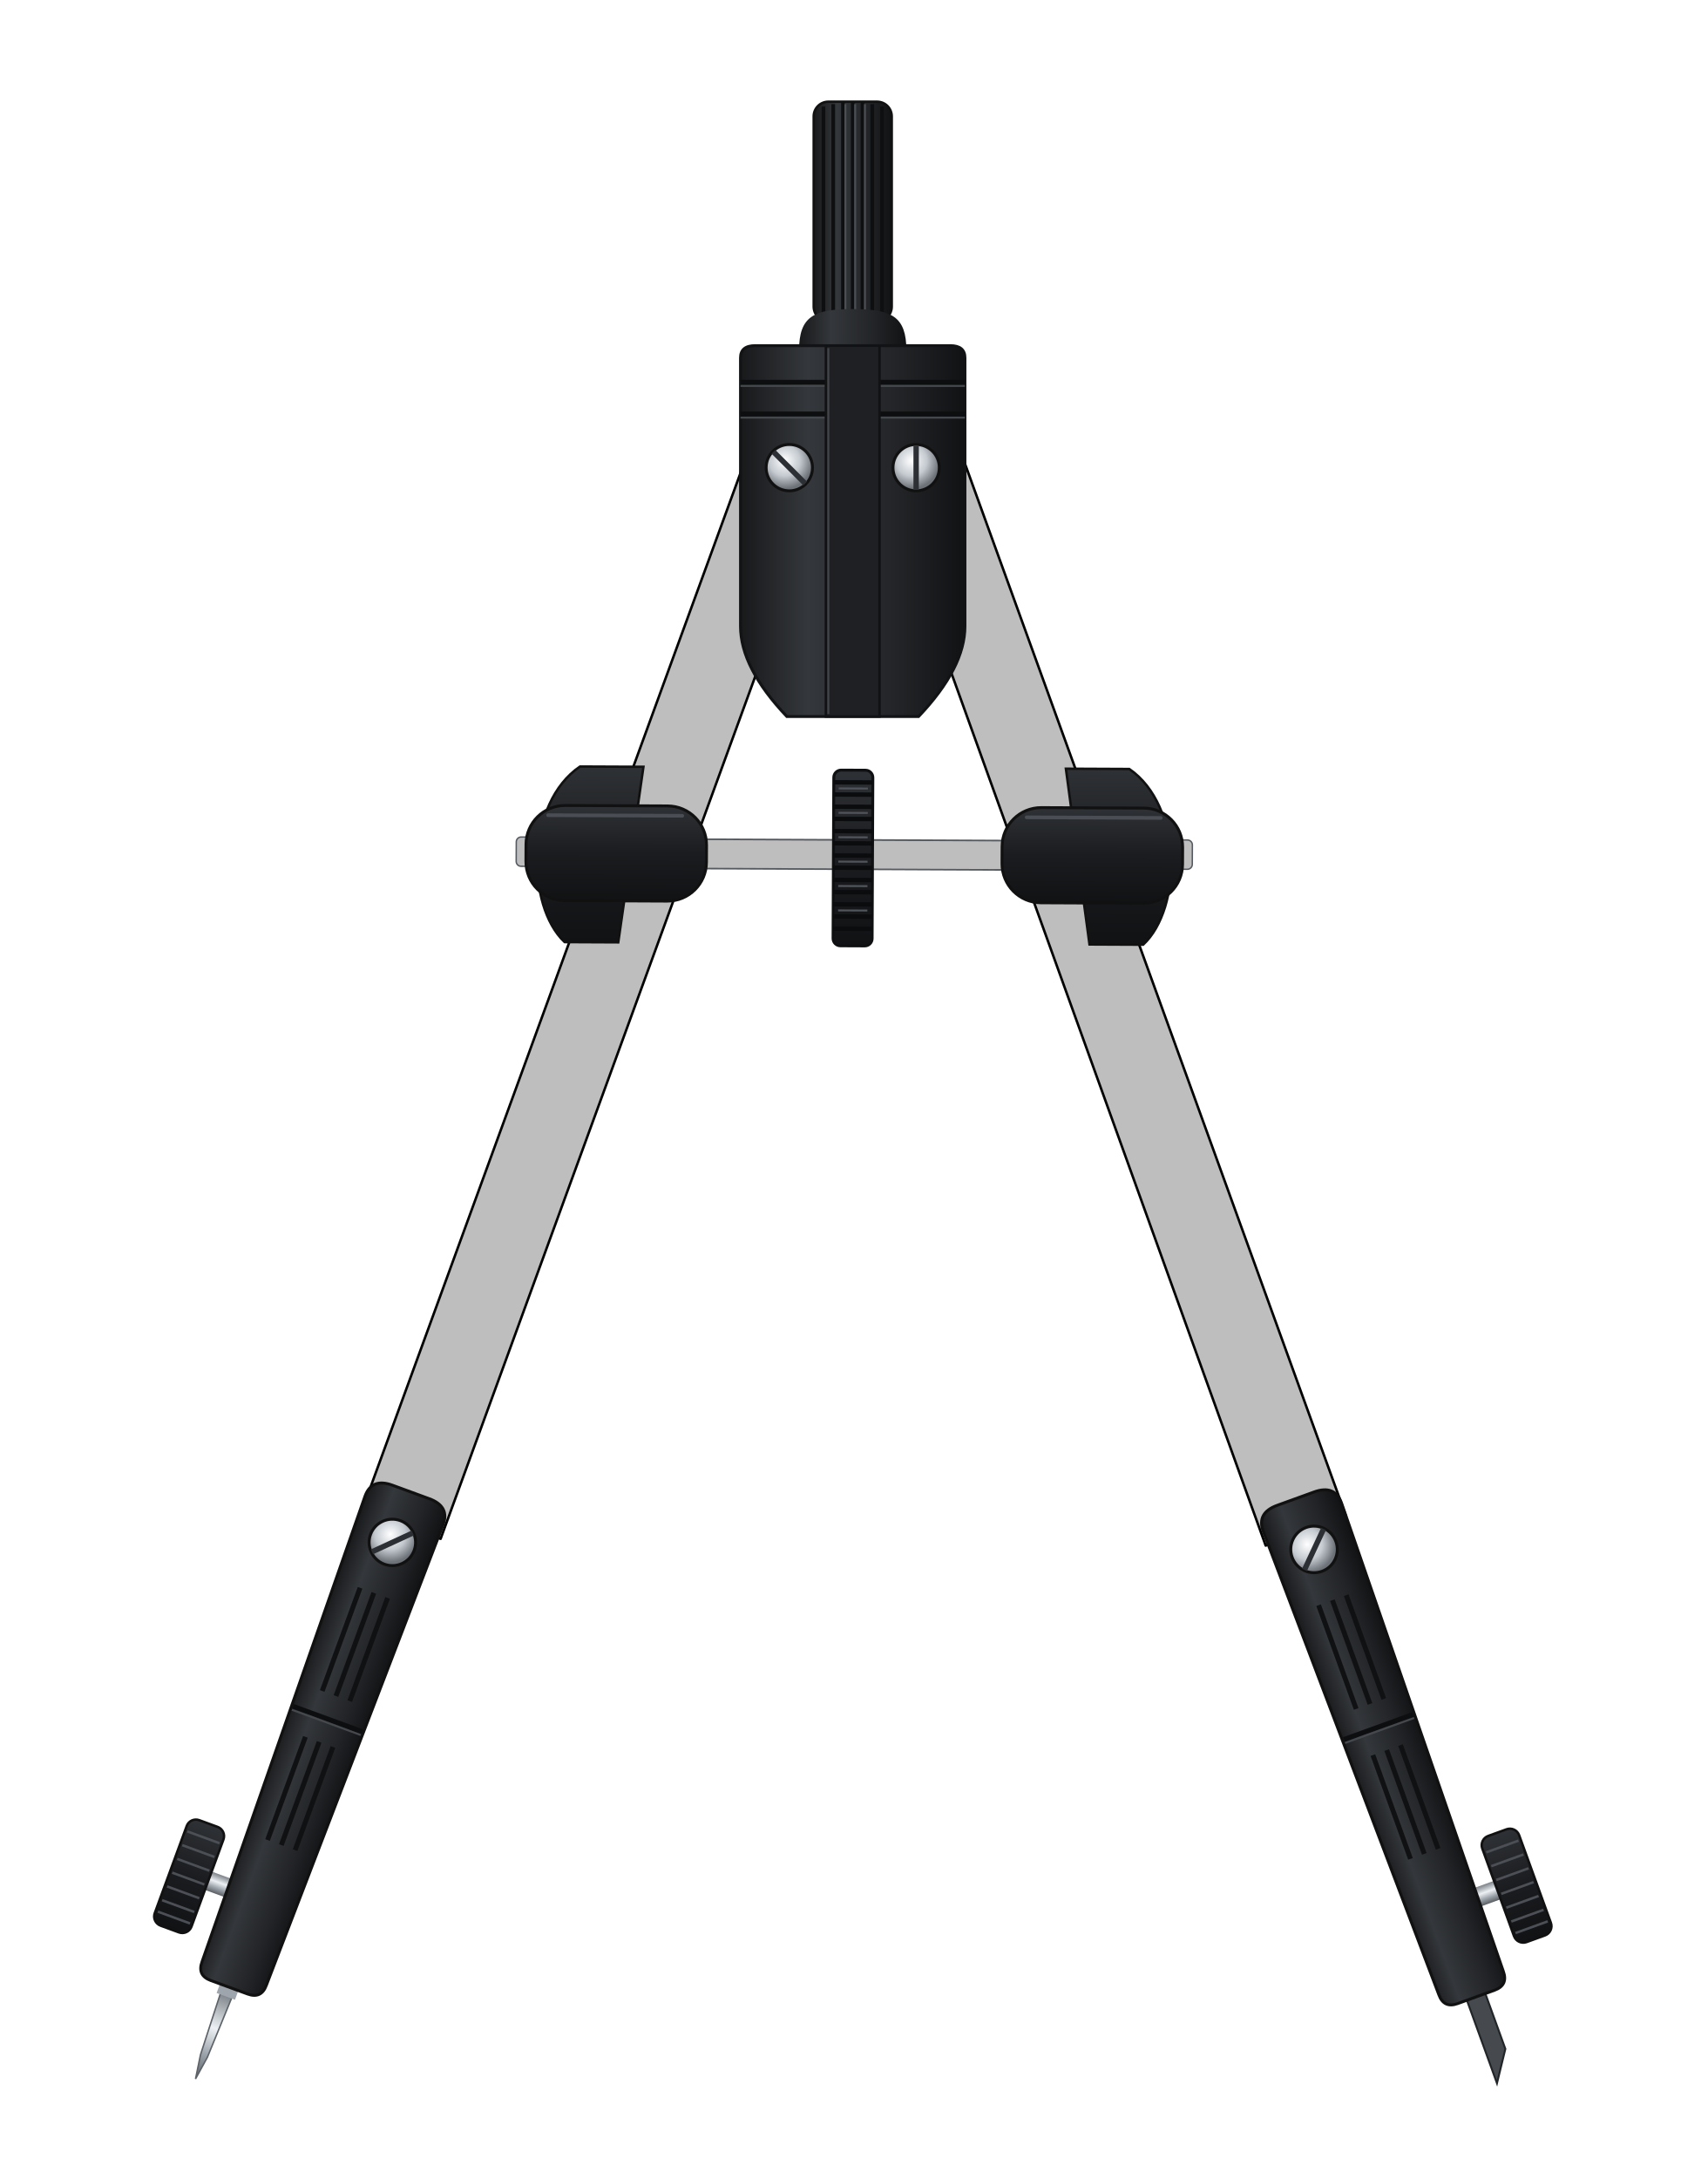
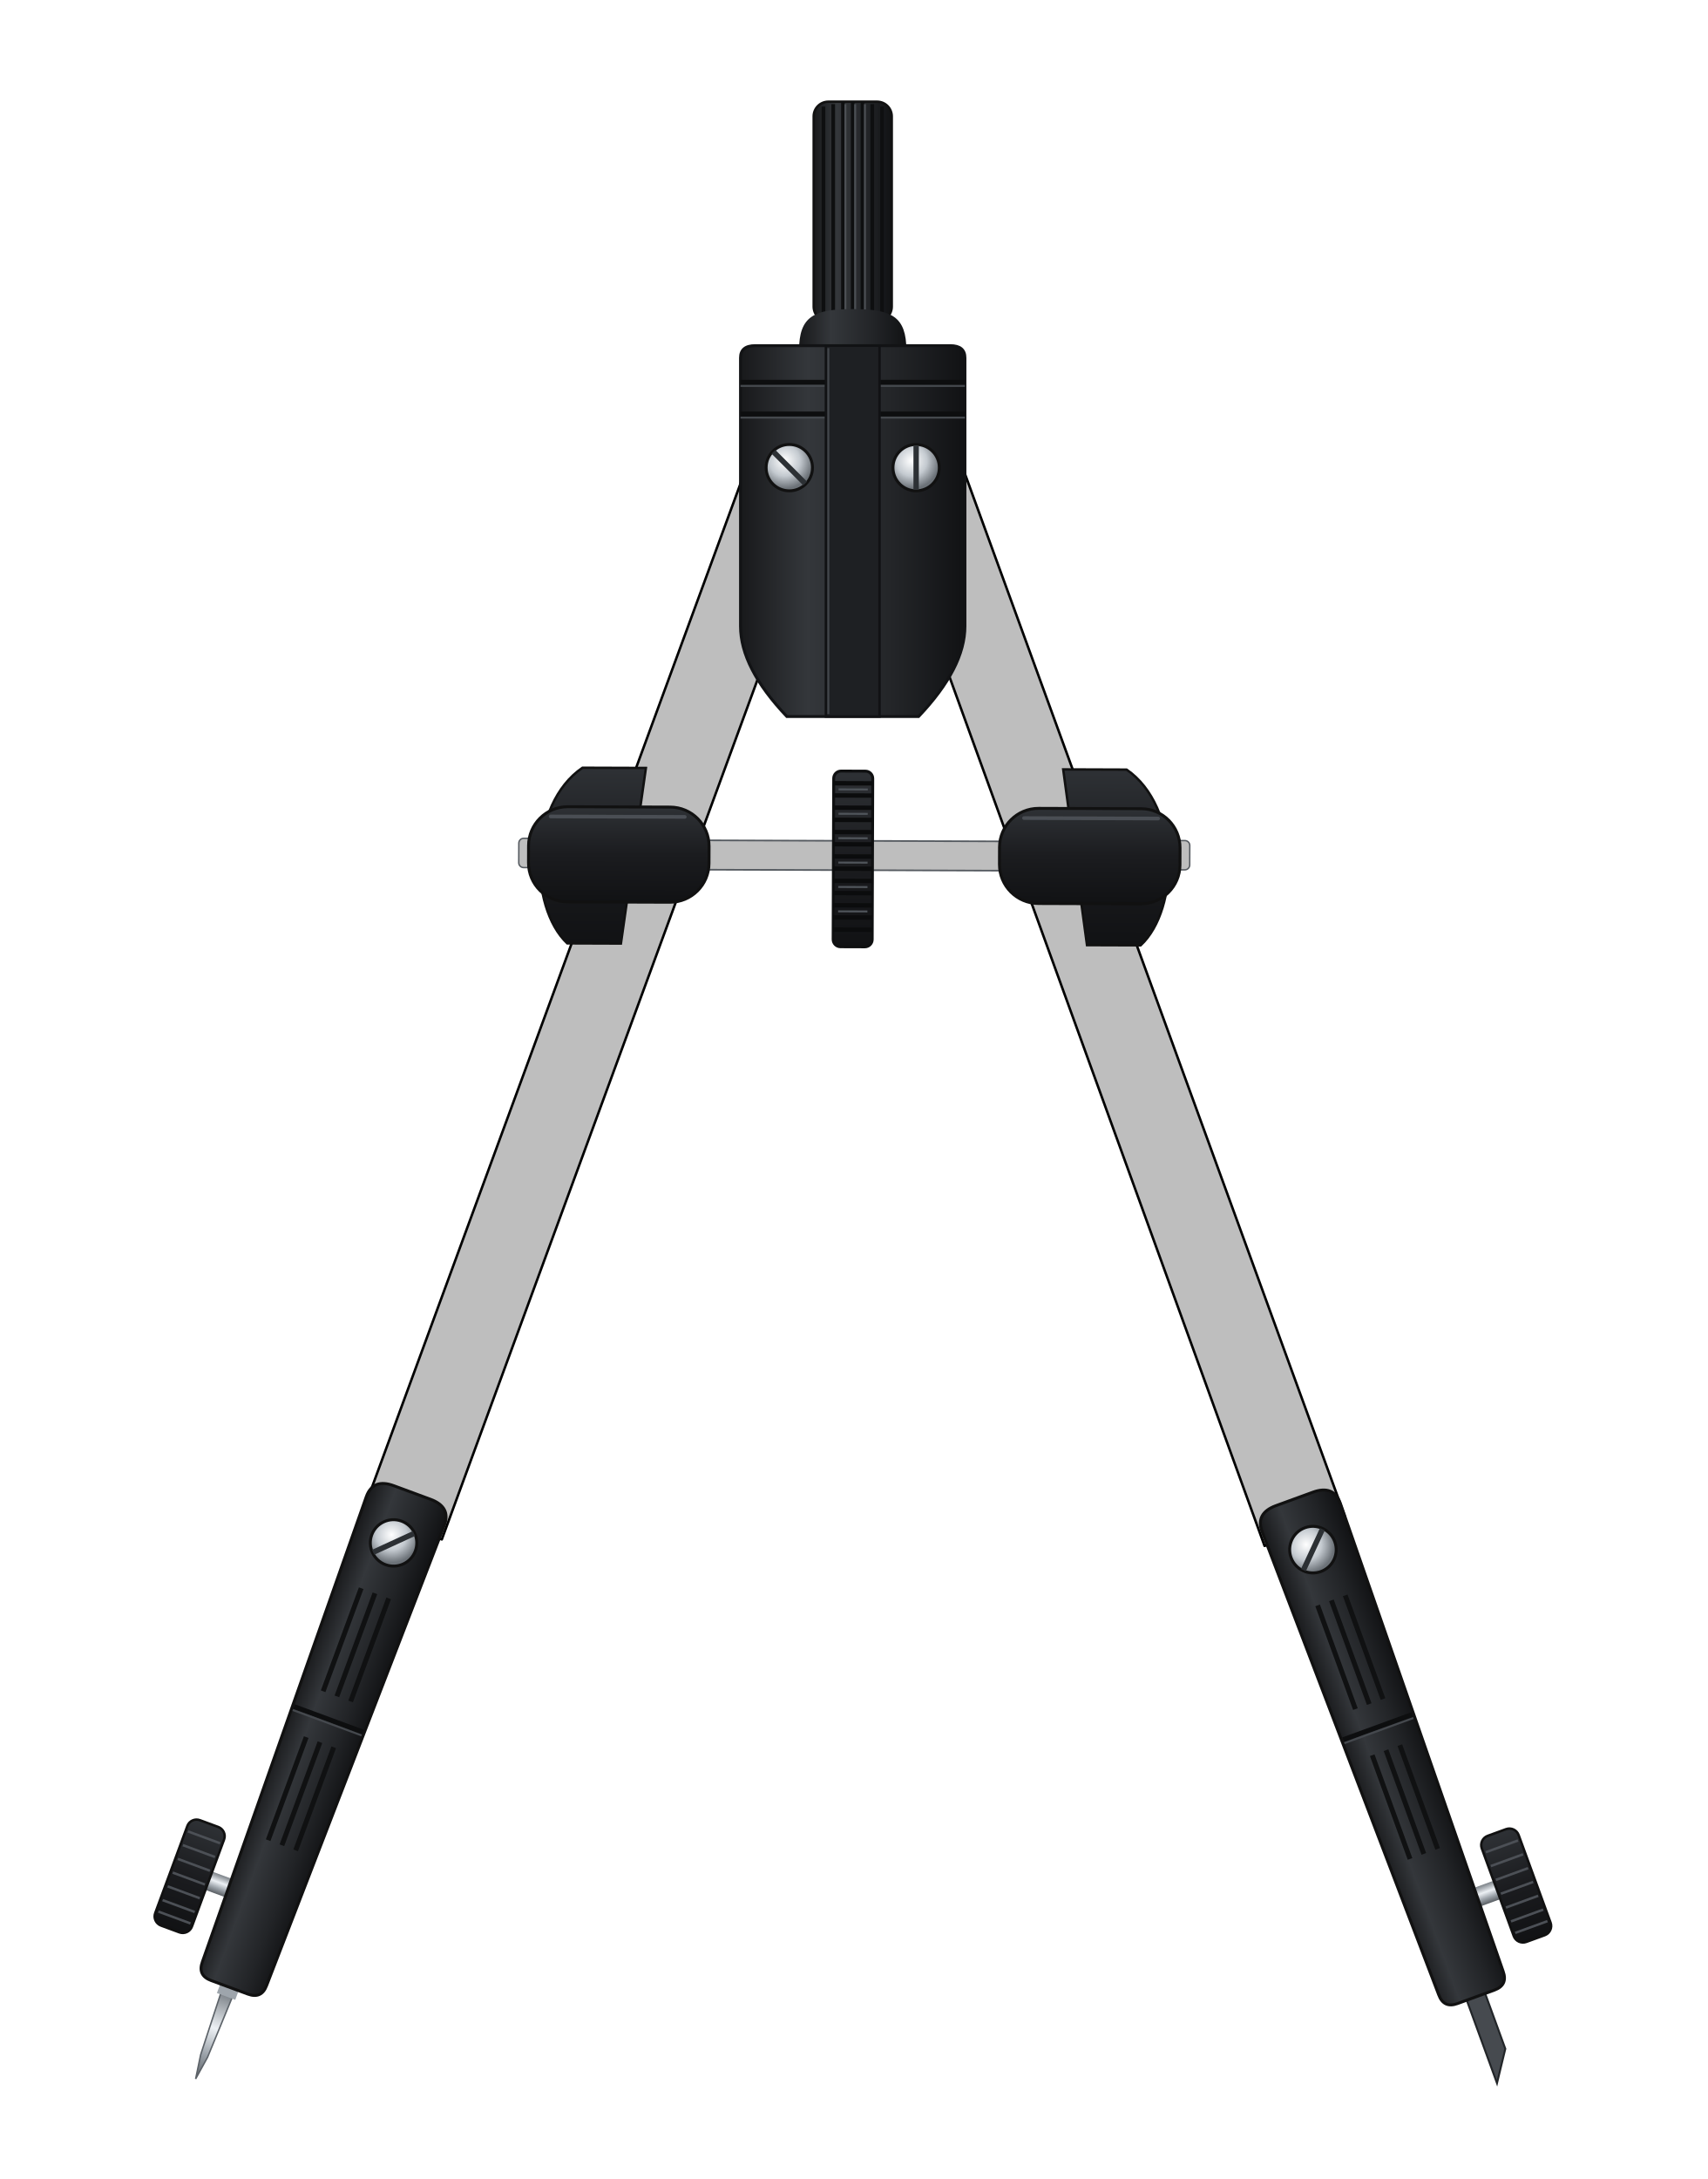
<svg xmlns="http://www.w3.org/2000/svg" width="67.1mm" height="85.593mm" viewBox="-8 -81.593 67.1 85.593">
-   <g id="pata-aguja" transform="matrix(-0.9402 -0.3407 -0.3402 0.9388 25.55 -70.5138)">
+   <g id="pata-aguja" transform="matrix(-0.9394 -0.3427 -0.3421 0.9379 25.6975 -70.4468)">
    <defs>
      <linearGradient id="pata-aguja-_Linear11" x1="0" y1="0" x2="1" y2="0" gradientUnits="userSpaceOnUse" gradientTransform="matrix(-52.7281,144.8693,-144.8693,-52.7281,177.236,3340.861)">
        <stop offset="0" style="stop-color:#7c8288;stop-opacity:1" />
        <stop offset="0.4" style="stop-color:#edf1f5;stop-opacity:1" />
        <stop offset="0.7" style="stop-color:#9ea5ac;stop-opacity:1" />
        <stop offset="1" style="stop-color:#5a5f64;stop-opacity:1" />
      </linearGradient>
      <linearGradient id="pata-aguja-_Linear12" x1="0" y1="0" x2="1" y2="0" gradientUnits="userSpaceOnUse" gradientTransform="matrix(-11.40067,31.32309,-31.32309,-11.40067,153.2686,3132.604)">
        <stop offset="0" style="stop-color:#7c8288;stop-opacity:1" />
        <stop offset="0.4" style="stop-color:#edf1f5;stop-opacity:1" />
        <stop offset="0.7" style="stop-color:#9ea5ac;stop-opacity:1" />
        <stop offset="1" style="stop-color:#5a5f64;stop-opacity:1" />
      </linearGradient>
      <linearGradient id="pata-aguja-_Linear13" x1="0" y1="0" x2="1" y2="0" gradientUnits="userSpaceOnUse" gradientTransform="matrix(-65.55386,180.1078,-180.1078,-65.55386,124.1047,3042.176)">
        <stop offset="0" style="stop-color:#2e3135;stop-opacity:1" />
        <stop offset="0.5" style="stop-color:#1b1c1f;stop-opacity:1" />
        <stop offset="1" style="stop-color:#111214;stop-opacity:1" />
      </linearGradient>
      <linearGradient id="pata-aguja-_Linear14" x1="0" y1="0" x2="1" y2="0" gradientUnits="userSpaceOnUse" gradientTransform="matrix(133.1231,48.45285,-48.45285,133.1231,432.5563,2462.728)">
        <stop offset="0" style="stop-color:#18191b;stop-opacity:1" />
        <stop offset="0.3" style="stop-color:#34373b;stop-opacity:1" />
        <stop offset="0.7" style="stop-color:#222427;stop-opacity:1" />
        <stop offset="1" style="stop-color:#111214;stop-opacity:1" />
      </linearGradient>
      <radialGradient id="pata-aguja-_Radial15" cx="0" cy="0" r="1" gradientUnits="userSpaceOnUse" gradientTransform="matrix(44.6354,16.24596,-16.24596,44.6354,464.3883,2559.226)">
        <stop offset="0" style="stop-color:#fff;stop-opacity:1" />
        <stop offset="0.55" style="stop-color:#c4cad0;stop-opacity:1" />
        <stop offset="1" style="stop-color:#6c7278;stop-opacity:1" />
      </radialGradient>
    </defs>
    <circle id="pata-aguja-punta" cx="0" cy="75.111" r="0.2" fill="none" />
    <circle id="pata-aguja-ajuste" cx="0" cy="23.918" r="0.2" fill="none" />
+     <circle id="pata-aguja-eje" cx="0" cy="7.728" r="0.2" fill="none" />
    <g id="pata-aguja-dibujo" transform="matrix(-0.0217 -0.0078 -0.0078 0.0217 30.4037 0.6143)" style="fill-rule:evenodd;clip-rule:evenodd;stroke-linecap:round;stroke-linejoin:round;stroke-miterlimit:1.5;">
      <g id="pata-aguja-left-arm">
        <path d="M1200,770.936l-133.333,-50l-650,1795.833l133.333,50l650,-1795.833Z" style="fill:#bebebe;stroke:#000;stroke-width:4.17px;" />
      </g>
      <g id="pata-aguja-left-leg-bottom">
        <path d="M177.236,3340.861l19.577,7.125l-42.393,104.29l-20.124,37.016l8.378,-41.291l34.562,-107.141Z" style="fill:url(#pata-aguja-_Linear11);fill-rule:nonzero;stroke:#5c6268;stroke-width:2.5px;stroke-linecap:butt;stroke-linejoin:miter;stroke-miterlimit:4;" />
        <path d="M209.811,3330.547l-8.551,23.492l-31.323,-11.401l8.551,-23.492l31.323,11.401Z" style="fill:#9ea5ac;" />
        <path d="M200.253,3149.705l-11.401,31.323l-46.985,-17.101l11.401,-31.323l46.985,17.101Z" style="fill:url(#pata-aguja-_Linear12);" />
        <path d="M171.089,3059.277c8.644,3.146 13.107,12.718 9.961,21.362l-54.153,148.785c-3.146,8.644 -12.718,13.107 -21.362,9.961l-31.323,-11.401c-8.644,-3.146 -13.107,-12.718 -9.961,-21.362l54.153,-148.785c3.146,-8.644 12.718,-13.107 21.362,-9.961l31.323,11.401Z" style="fill:url(#pata-aguja-_Linear13);stroke:#111;stroke-width:4.17px;stroke-linecap:butt;stroke-linejoin:miter;stroke-miterlimit:4;" />
        <g>
          <path d="M119.47,3067.094l54.815,19.951" style="fill:none;fill-rule:nonzero;stroke:#4c5056;stroke-width:4.17px;stroke-linecap:butt;stroke-linejoin:miter;stroke-miterlimit:4;" />
          <path d="M110.919,3090.586l54.815,19.951" style="fill:none;fill-rule:nonzero;stroke:#4c5056;stroke-width:4.17px;stroke-linecap:butt;stroke-linejoin:miter;stroke-miterlimit:4;" />
          <path d="M102.369,3114.078l54.815,19.951" style="fill:none;fill-rule:nonzero;stroke:#4c5056;stroke-width:4.17px;stroke-linecap:butt;stroke-linejoin:miter;stroke-miterlimit:4;" />
          <path d="M93.818,3137.571l54.815,19.951" style="fill:none;fill-rule:nonzero;stroke:#4c5056;stroke-width:4.17px;stroke-linecap:butt;stroke-linejoin:miter;stroke-miterlimit:4;" />
          <path d="M85.268,3161.063l54.815,19.951" style="fill:none;fill-rule:nonzero;stroke:#4c5056;stroke-width:4.17px;stroke-linecap:butt;stroke-linejoin:miter;stroke-miterlimit:4;" />
          <path d="M76.717,3184.555l54.815,19.951" style="fill:none;fill-rule:nonzero;stroke:#4c5056;stroke-width:4.17px;stroke-linecap:butt;stroke-linejoin:miter;stroke-miterlimit:4;" />
          <path d="M69.592,3204.132l54.815,19.951" style="fill:none;fill-rule:nonzero;stroke:#4c5056;stroke-width:4.17px;stroke-linecap:butt;stroke-linejoin:miter;stroke-miterlimit:4;" />
        </g>
        <path d="M421.156,2494.051c7.6,-20.882 23.147,-27.048 46.639,-18.497l62.646,22.801c23.492,8.551 31.438,23.267 23.838,44.149l-299.613,786.633c-5.7,15.662 -16.381,20.642 -32.043,14.942l-62.646,-22.801c-15.662,-5.7 -20.642,-16.381 -14.942,-32.043l276.121,-795.183Z" style="fill:url(#pata-aguja-_Linear14);fill-rule:nonzero;stroke:#111;stroke-width:5px;stroke-linecap:butt;stroke-linejoin:miter;stroke-miterlimit:4;" />
        <g>
          <path d="M412.922,2650.681l-64.129,176.192" style="fill:none;fill-rule:nonzero;stroke:#101112;stroke-width:8.33px;stroke-linecap:butt;stroke-linejoin:miter;stroke-miterlimit:4;" />
          <path d="M436.414,2659.231l-64.129,176.192" style="fill:none;fill-rule:nonzero;stroke:#101112;stroke-width:8.33px;stroke-linecap:butt;stroke-linejoin:miter;stroke-miterlimit:4;" />
          <path d="M459.906,2667.782l-64.129,176.192" style="fill:none;fill-rule:nonzero;stroke:#101112;stroke-width:8.33px;stroke-linecap:butt;stroke-linejoin:miter;stroke-miterlimit:4;" />
          <path d="M320.291,2905.181l-64.129,176.192" style="fill:none;fill-rule:nonzero;stroke:#101112;stroke-width:8.33px;stroke-linecap:butt;stroke-linejoin:miter;stroke-miterlimit:4;" />
          <path d="M343.784,2913.731l-64.129,176.192" style="fill:none;fill-rule:nonzero;stroke:#101112;stroke-width:8.33px;stroke-linecap:butt;stroke-linejoin:miter;stroke-miterlimit:4;" />
          <path d="M367.276,2922.282l-64.129,176.192" style="fill:none;fill-rule:nonzero;stroke:#101112;stroke-width:8.33px;stroke-linecap:butt;stroke-linejoin:miter;stroke-miterlimit:4;" />
        </g>
        <path d="M299.304,2853.201l117.462,42.753" style="fill:none;fill-rule:nonzero;stroke:#0d0e0f;stroke-width:8.33px;stroke-linecap:butt;stroke-linejoin:miter;stroke-miterlimit:4;" />
        <path d="M297.166,2859.074l117.462,42.753" style="fill:none;fill-rule:nonzero;stroke:#45494e;stroke-width:3.33px;stroke-linecap:butt;stroke-linejoin:miter;stroke-miterlimit:4;" />
        <g>
          <path d="M481.304,2535.897c20.529,7.472 31.13,30.205 23.658,50.734c-7.472,20.529 -30.205,31.13 -50.734,23.658c-20.529,-7.472 -31.13,-30.205 -23.658,-50.734c7.472,-20.529 30.205,-31.13 50.734,-23.658Z" style="fill:url(#pata-aguja-_Radial15);stroke:#111;stroke-width:5px;stroke-linecap:butt;stroke-linejoin:miter;stroke-miterlimit:4;" />
          <path d="M433.053,2589.28l69.426,-32.374" style="fill:none;fill-rule:nonzero;stroke:#2c3034;stroke-width:9.17px;stroke-linecap:butt;stroke-linejoin:miter;stroke-miterlimit:4;" />
        </g>
      </g>
    </g>
  </g>
-   <g id="pata-mina" transform="matrix(0.9402 -0.3407 0.3412 0.9416 25.55 -70.5138)">
+   <g id="pata-mina" transform="matrix(0.9395 -0.3426 0.3432 0.941 25.4008 -70.4731)">
    <defs>
      <linearGradient id="pata-mina-_Linear16" x1="0" y1="0" x2="1" y2="0" gradientUnits="userSpaceOnUse" gradientTransform="matrix(11.40067,31.32309,-31.32309,11.40067,2299.747,3149.705)">
        <stop offset="0" style="stop-color:#7c8288;stop-opacity:1" />
        <stop offset="0.4" style="stop-color:#edf1f5;stop-opacity:1" />
        <stop offset="0.7" style="stop-color:#9ea5ac;stop-opacity:1" />
        <stop offset="1" style="stop-color:#5a5f64;stop-opacity:1" />
      </linearGradient>
      <linearGradient id="pata-mina-_Linear17" x1="0" y1="0" x2="1" y2="0" gradientUnits="userSpaceOnUse" gradientTransform="matrix(65.55386,180.1078,-180.1078,65.55386,2313.249,3064.978)">
        <stop offset="0" style="stop-color:#2e3135;stop-opacity:1" />
        <stop offset="0.5" style="stop-color:#1b1c1f;stop-opacity:1" />
        <stop offset="1" style="stop-color:#111214;stop-opacity:1" />
      </linearGradient>
      <linearGradient id="pata-mina-_Linear18" x1="0" y1="0" x2="1" y2="0" gradientUnits="userSpaceOnUse" gradientTransform="matrix(133.1231,-48.45285,48.45285,133.1231,1934.321,2511.181)">
        <stop offset="0" style="stop-color:#18191b;stop-opacity:1" />
        <stop offset="0.3" style="stop-color:#34373b;stop-opacity:1" />
        <stop offset="0.7" style="stop-color:#222427;stop-opacity:1" />
        <stop offset="1" style="stop-color:#111214;stop-opacity:1" />
      </linearGradient>
      <radialGradient id="pata-mina-_Radial19" cx="0" cy="0" r="1" gradientUnits="userSpaceOnUse" gradientTransform="matrix(44.6354,-16.24596,16.24596,44.6354,2020.733,2564.642)">
        <stop offset="0" style="stop-color:#fff;stop-opacity:1" />
        <stop offset="0.55" style="stop-color:#c4cad0;stop-opacity:1" />
        <stop offset="1" style="stop-color:#6c7278;stop-opacity:1" />
      </radialGradient>
    </defs>
    <circle id="pata-mina-punta" cx="0" cy="74.889" r="0.2" fill="none" />
    <circle id="pata-mina-ajuste" cx="0" cy="23.925" r="0.2" fill="none" />
+     <circle id="pata-mina-eje" cx="0" cy="7.73" r="0.2" fill="none" />
    <g id="pata-mina-dibujo" transform="matrix(0.0217 0.0079 -0.0079 0.0217 -23.7375 -19.0077)" style="fill-rule:evenodd;clip-rule:evenodd;stroke-linecap:round;stroke-linejoin:round;stroke-miterlimit:1.5;">
      <g id="pata-mina-right-arm">
        <path d="M1300,770.936l133.333,-50l653.4,1795.833l-136.733,50l-650,-1795.833Z" style="fill:#bebebe;stroke:#000;stroke-width:4.17px;" />
      </g>
      <g id="pata-mina-right-leg-bottom">
        <path id="pata-mina-mina" d="M2290.189,3330.547l31.323,-11.401l37.052,101.8l-14.222,58.385l-54.153,-148.785Z" style="fill:#464a4f;fill-rule:nonzero;stroke:#222528;stroke-width:3.33px;stroke-linecap:butt;stroke-linejoin:miter;stroke-miterlimit:4;" />
        <path d="M2346.731,3132.604l11.401,31.323l-46.985,17.101l-11.401,-31.323l46.985,-17.101Z" style="fill:url(#pata-mina-_Linear16);" />
        <path d="M2360.234,3047.877c8.644,-3.146 18.216,1.317 21.362,9.961l54.153,148.785c3.146,8.644 -1.317,18.216 -9.961,21.362l-31.323,11.401c-8.644,3.146 -18.216,-1.317 -21.362,-9.961l-54.153,-148.785c-3.146,-8.644 1.317,-18.216 9.961,-21.362l31.323,-11.401Z" style="fill:url(#pata-mina-_Linear17);stroke:#111;stroke-width:4.17px;stroke-linecap:butt;stroke-linejoin:miter;stroke-miterlimit:4;" />
        <g>
          <path d="M2325.715,3087.045l54.815,-19.951" style="fill:none;fill-rule:nonzero;stroke:#4c5056;stroke-width:4.17px;stroke-linecap:butt;stroke-linejoin:miter;stroke-miterlimit:4;" />
          <path d="M2334.266,3110.537l54.815,-19.951" style="fill:none;fill-rule:nonzero;stroke:#4c5056;stroke-width:4.17px;stroke-linecap:butt;stroke-linejoin:miter;stroke-miterlimit:4;" />
          <path d="M2342.816,3134.029l54.815,-19.951" style="fill:none;fill-rule:nonzero;stroke:#4c5056;stroke-width:4.17px;stroke-linecap:butt;stroke-linejoin:miter;stroke-miterlimit:4;" />
          <path d="M2351.367,3157.522l54.815,-19.951" style="fill:none;fill-rule:nonzero;stroke:#4c5056;stroke-width:4.17px;stroke-linecap:butt;stroke-linejoin:miter;stroke-miterlimit:4;" />
          <path d="M2359.917,3181.014l54.815,-19.951" style="fill:none;fill-rule:nonzero;stroke:#4c5056;stroke-width:4.17px;stroke-linecap:butt;stroke-linejoin:miter;stroke-miterlimit:4;" />
          <path d="M2368.468,3204.506l54.815,-19.951" style="fill:none;fill-rule:nonzero;stroke:#4c5056;stroke-width:4.17px;stroke-linecap:butt;stroke-linejoin:miter;stroke-miterlimit:4;" />
          <path d="M2375.593,3224.083l54.815,-19.951" style="fill:none;fill-rule:nonzero;stroke:#4c5056;stroke-width:4.17px;stroke-linecap:butt;stroke-linejoin:miter;stroke-miterlimit:4;" />
        </g>
        <path d="M1945.721,2542.504c-7.6,-20.882 0.345,-35.598 23.838,-44.149l62.646,-22.801c23.492,-8.551 39.039,-2.385 46.639,18.497l276.121,795.183c5.7,15.662 0.72,26.342 -14.942,32.043l-62.646,22.801c-15.662,5.7 -26.342,0.72 -32.043,-14.942l-299.613,-786.633Z" style="fill:url(#pata-mina-_Linear18);fill-rule:nonzero;stroke:#111;stroke-width:5px;stroke-linecap:butt;stroke-linejoin:miter;stroke-miterlimit:4;" />
        <g>
          <path d="M2040.094,2667.782l64.129,176.192" style="fill:none;fill-rule:nonzero;stroke:#101112;stroke-width:8.33px;stroke-linecap:butt;stroke-linejoin:miter;stroke-miterlimit:4;" />
          <path d="M2063.586,2659.231l64.129,176.192" style="fill:none;fill-rule:nonzero;stroke:#101112;stroke-width:8.33px;stroke-linecap:butt;stroke-linejoin:miter;stroke-miterlimit:4;" />
          <path d="M2087.078,2650.681l64.129,176.192" style="fill:none;fill-rule:nonzero;stroke:#101112;stroke-width:8.33px;stroke-linecap:butt;stroke-linejoin:miter;stroke-miterlimit:4;" />
          <path d="M2132.724,2922.282l64.129,176.192" style="fill:none;fill-rule:nonzero;stroke:#101112;stroke-width:8.33px;stroke-linecap:butt;stroke-linejoin:miter;stroke-miterlimit:4;" />
          <path d="M2156.216,2913.731l64.129,176.192" style="fill:none;fill-rule:nonzero;stroke:#101112;stroke-width:8.33px;stroke-linecap:butt;stroke-linejoin:miter;stroke-miterlimit:4;" />
          <path d="M2179.709,2905.181l64.129,176.192" style="fill:none;fill-rule:nonzero;stroke:#101112;stroke-width:8.33px;stroke-linecap:butt;stroke-linejoin:miter;stroke-miterlimit:4;" />
        </g>
        <path d="M2083.235,2895.954l117.462,-42.753" style="fill:none;fill-rule:nonzero;stroke:#0d0e0f;stroke-width:8.33px;stroke-linecap:butt;stroke-linejoin:miter;stroke-miterlimit:4;" />
        <path d="M2085.372,2901.827l117.462,-42.753" style="fill:none;fill-rule:nonzero;stroke:#45494e;stroke-width:3.33px;stroke-linecap:butt;stroke-linejoin:miter;stroke-miterlimit:4;" />
        <g>
          <path d="M2018.696,2535.897c20.529,-7.472 43.262,3.129 50.734,23.658c7.472,20.529 -3.129,43.262 -23.658,50.734c-20.529,7.472 -43.262,-3.129 -50.734,-23.658c-7.472,-20.529 3.129,-43.262 23.658,-50.734Z" style="fill:url(#pata-mina-_Radial19);stroke:#111;stroke-width:5px;stroke-linecap:butt;stroke-linejoin:miter;stroke-miterlimit:4;" />
          <path d="M2016.047,2607.806l32.374,-69.426" style="fill:none;fill-rule:nonzero;stroke:#2c3034;stroke-width:9.17px;stroke-linecap:butt;stroke-linejoin:miter;stroke-miterlimit:4;" />
        </g>
      </g>
    </g>
  </g>
  <clipPath id="corte-varilla-tumbado">
-     <rect x="0" y="-0.676" width="24.299" height="1.352" />
+     <rect x="0" y="-0.676" width="24.096" height="1.352" />
  </clipPath>
-   <g id="varilla" transform="matrix(1 0.0045 -0.0045 1 13.4142 -48.0781)" clip-path="url(#corte-varilla-tumbado)">
+   <g id="varilla" transform="matrix(1 0.0034 -0.0034 1 13.5147 -48.0281)" clip-path="url(#corte-varilla-tumbado)">
    <g transform="translate(0 0)">
      <rect id="varilla" x="0" y="-0.576" width="160" height="1.152" fill="#bebebe" />
      <path id="bordes" d="M 0 -0.576 L 160 -0.576 M 0 0.576 L 160 0.576" stroke="#555a60" stroke-width="0.065" fill="none" />
    </g>
  </g>
-   <g id="taco-aguja" transform="matrix(-1 -0.0045 -0.0045 1 17.4141 -48.0601)">
+   <g id="taco-aguja" transform="matrix(-1 -0.0034 -0.0034 1 17.5146 -48.0144)">
    <defs>
      <linearGradient id="taco-aguja-_Linear6" x1="0" y1="0" x2="1" y2="0" gradientUnits="userSpaceOnUse" gradientTransform="matrix(0,300,-300,0,711.0867,1254.27)">
        <stop offset="0" style="stop-color:#2e3135;stop-opacity:1" />
        <stop offset="0.5" style="stop-color:#1b1c1f;stop-opacity:1" />
        <stop offset="1" style="stop-color:#111214;stop-opacity:1" />
      </linearGradient>
      <linearGradient id="taco-aguja-_Linear7" x1="0" y1="0" x2="1" y2="0" gradientUnits="userSpaceOnUse" gradientTransform="matrix(0,162.5,-162.5,0,691.6667,1320.936)">
        <stop offset="0" style="stop-color:#2e3135;stop-opacity:1" />
        <stop offset="0.5" style="stop-color:#1b1c1f;stop-opacity:1" />
        <stop offset="1" style="stop-color:#111214;stop-opacity:1" />
      </linearGradient>
    </defs>
    <g id="taco-aguja-dibujo" transform="matrix(-0.023 0 0 0.023 20.6576 -32.2598)" style="fill-rule:evenodd;clip-rule:evenodd;stroke-linecap:round;stroke-linejoin:round;stroke-miterlimit:1.5;">
      <path id="taco-aguja-tornillo-exterior-izquierdo" d="M875.094,1375.103c4.599,0 8.333,3.734 8.333,8.333l0,33.333c0,4.599 -3.734,8.333 -8.333,8.333l-191.76,0c-4.599,0 -8.333,-3.734 -8.333,-8.333l0,-33.333c0,-4.599 3.734,-8.333 8.333,-8.333l191.76,0Z" style="fill:#bebebe;stroke:#555a60;stroke-width:2.4px;stroke-linecap:butt;stroke-linejoin:miter;stroke-miterlimit:4;" />
      <g id="taco-aguja-left-clamp">
        <path d="M783.333,1254.27l108.333,0l-41.667,300l-91.667,0c-66.667,-62.5 -66.667,-237.5 25,-300Z" style="fill:url(#taco-aguja-_Linear6);fill-rule:nonzero;stroke:#111;stroke-width:4.17px;stroke-linecap:butt;stroke-linejoin:miter;stroke-miterlimit:4;" />
        <path d="M933.333,1320.936c36.794,0 66.667,29.872 66.667,66.667l0,29.167c0,36.794 -29.872,66.667 -66.667,66.667l-175,0c-36.794,0 -66.667,-29.872 -66.667,-66.667l0,-29.167c0,-36.794 29.872,-66.667 66.667,-66.667l175,0Z" style="fill:url(#taco-aguja-_Linear7);stroke:#111;stroke-width:5px;stroke-linecap:butt;stroke-linejoin:miter;stroke-miterlimit:4;" />
        <path d="M729.167,1337.603l229.167,0" style="fill:none;fill-rule:nonzero;stroke:#4a4e54;stroke-width:6.25px;stroke-linejoin:miter;stroke-miterlimit:4;" />
      </g>
    </g>
  </g>
-   <g id="taco-mina" transform="matrix(1 0.0045 -0.0045 1 33.7124 -47.9868)">
+   <g id="taco-mina" transform="matrix(1 0.0034 -0.0034 1 33.6109 -47.9591)">
    <defs>
      <linearGradient id="taco-mina-_Linear6" x1="0" y1="0" x2="1" y2="0" gradientUnits="userSpaceOnUse" gradientTransform="matrix(0,300,-300,0,711.0867,1254.27)">
        <stop offset="0" style="stop-color:#2e3135;stop-opacity:1" />
        <stop offset="0.5" style="stop-color:#1b1c1f;stop-opacity:1" />
        <stop offset="1" style="stop-color:#111214;stop-opacity:1" />
      </linearGradient>
      <linearGradient id="taco-mina-_Linear7" x1="0" y1="0" x2="1" y2="0" gradientUnits="userSpaceOnUse" gradientTransform="matrix(0,162.5,-162.5,0,691.6667,1320.936)">
        <stop offset="0" style="stop-color:#2e3135;stop-opacity:1" />
        <stop offset="0.5" style="stop-color:#1b1c1f;stop-opacity:1" />
        <stop offset="1" style="stop-color:#111214;stop-opacity:1" />
      </linearGradient>
    </defs>
    <g id="taco-mina-dibujo" transform="matrix(-0.023 0 0 0.023 20.6576 -32.2598)" style="fill-rule:evenodd;clip-rule:evenodd;stroke-linecap:round;stroke-linejoin:round;stroke-miterlimit:1.5;">
      <path id="taco-mina-tornillo-exterior-izquierdo" d="M875.094,1375.103c4.599,0 8.333,3.734 8.333,8.333l0,33.333c0,4.599 -3.734,8.333 -8.333,8.333l-191.76,0c-4.599,0 -8.333,-3.734 -8.333,-8.333l0,-33.333c0,-4.599 3.734,-8.333 8.333,-8.333l191.76,0Z" style="fill:#bebebe;stroke:#555a60;stroke-width:2.4px;stroke-linecap:butt;stroke-linejoin:miter;stroke-miterlimit:4;" />
      <g id="taco-mina-left-clamp">
        <path d="M783.333,1254.27l108.333,0l-41.667,300l-91.667,0c-66.667,-62.5 -66.667,-237.5 25,-300Z" style="fill:url(#taco-mina-_Linear6);fill-rule:nonzero;stroke:#111;stroke-width:4.17px;stroke-linecap:butt;stroke-linejoin:miter;stroke-miterlimit:4;" />
        <path d="M933.333,1320.936c36.794,0 66.667,29.872 66.667,66.667l0,29.167c0,36.794 -29.872,66.667 -66.667,66.667l-175,0c-36.794,0 -66.667,-29.872 -66.667,-66.667l0,-29.167c0,-36.794 29.872,-66.667 66.667,-66.667l175,0Z" style="fill:url(#taco-mina-_Linear7);stroke:#111;stroke-width:5px;stroke-linecap:butt;stroke-linejoin:miter;stroke-miterlimit:4;" />
        <path d="M729.167,1337.603l229.167,0" style="fill:none;fill-rule:nonzero;stroke:#4a4e54;stroke-width:6.25px;stroke-linejoin:miter;stroke-miterlimit:4;" />
      </g>
    </g>
  </g>
-   <g id="rueda-ajuste" transform="matrix(1 0.0045 -0.0045 1 25.5633 -48.0235)">
+   <g id="rueda-ajuste" transform="matrix(1 0.0034 -0.0034 1 25.5628 -47.9868)">
    <defs>
      <linearGradient id="rueda-ajuste-_Linear10" x1="0" y1="0" x2="1" y2="0" gradientUnits="userSpaceOnUse" gradientTransform="matrix(0,300,-300,0,1216.667,1258.436)">
        <stop offset="0" style="stop-color:#2e3135;stop-opacity:1" />
        <stop offset="0.5" style="stop-color:#1b1c1f;stop-opacity:1" />
        <stop offset="1" style="stop-color:#111214;stop-opacity:1" />
      </linearGradient>
    </defs>
    <g id="rueda-ajuste-dibujo" transform="matrix(0.023 0 0 0.023 -28.8012 -32.2598)" style="fill-rule:evenodd;clip-rule:evenodd;stroke-linecap:round;stroke-linejoin:round;stroke-miterlimit:1.5;">
      <g id="rueda-ajuste-center-thumbwheel">
        <path d="M1270.833,1258.436c6.899,0 12.5,5.601 12.5,12.5l0,275c0,6.899 -5.601,12.5 -12.5,12.5l-41.667,0c-6.899,0 -12.5,-5.601 -12.5,-12.5l0,-275c0,-6.899 5.601,-12.5 12.5,-12.5l41.667,0Z" style="fill:url(#rueda-ajuste-_Linear10);stroke:#0f1011;stroke-width:5px;stroke-linecap:butt;stroke-linejoin:miter;stroke-miterlimit:4;" />
        <g>
          <path d="M1216.667,1279.27l66.667,0" style="fill:none;fill-rule:nonzero;stroke:#0b0c0d;stroke-width:7.5px;stroke-linecap:butt;stroke-linejoin:miter;stroke-miterlimit:4;" />
          <path d="M1216.667,1300.103l66.667,0" style="fill:none;fill-rule:nonzero;stroke:#0b0c0d;stroke-width:7.5px;stroke-linecap:butt;stroke-linejoin:miter;stroke-miterlimit:4;" />
          <path d="M1216.667,1320.936l66.667,0" style="fill:none;fill-rule:nonzero;stroke:#0b0c0d;stroke-width:7.5px;stroke-linecap:butt;stroke-linejoin:miter;stroke-miterlimit:4;" />
          <path d="M1216.667,1341.77l66.667,0" style="fill:none;fill-rule:nonzero;stroke:#0b0c0d;stroke-width:7.5px;stroke-linecap:butt;stroke-linejoin:miter;stroke-miterlimit:4;" />
          <path d="M1216.667,1362.603l66.667,0" style="fill:none;fill-rule:nonzero;stroke:#0b0c0d;stroke-width:7.5px;stroke-linecap:butt;stroke-linejoin:miter;stroke-miterlimit:4;" />
          <path d="M1216.667,1383.436l66.667,0" style="fill:none;fill-rule:nonzero;stroke:#0b0c0d;stroke-width:7.5px;stroke-linecap:butt;stroke-linejoin:miter;stroke-miterlimit:4;" />
          <path d="M1216.667,1404.27l66.667,0" style="fill:none;fill-rule:nonzero;stroke:#0b0c0d;stroke-width:7.5px;stroke-linecap:butt;stroke-linejoin:miter;stroke-miterlimit:4;" />
          <path d="M1216.667,1425.103l66.667,0" style="fill:none;fill-rule:nonzero;stroke:#0b0c0d;stroke-width:7.5px;stroke-linecap:butt;stroke-linejoin:miter;stroke-miterlimit:4;" />
          <path d="M1216.667,1445.936l66.667,0" style="fill:none;fill-rule:nonzero;stroke:#0b0c0d;stroke-width:7.5px;stroke-linecap:butt;stroke-linejoin:miter;stroke-miterlimit:4;" />
          <path d="M1216.667,1466.77l66.667,0" style="fill:none;fill-rule:nonzero;stroke:#0b0c0d;stroke-width:7.5px;stroke-linecap:butt;stroke-linejoin:miter;stroke-miterlimit:4;" />
          <path d="M1216.667,1487.603l66.667,0" style="fill:none;fill-rule:nonzero;stroke:#0b0c0d;stroke-width:7.5px;stroke-linecap:butt;stroke-linejoin:miter;stroke-miterlimit:4;" />
          <path d="M1216.667,1508.436l66.667,0" style="fill:none;fill-rule:nonzero;stroke:#0b0c0d;stroke-width:7.5px;stroke-linecap:butt;stroke-linejoin:miter;stroke-miterlimit:4;" />
          <path d="M1216.667,1529.27l66.667,0" style="fill:none;fill-rule:nonzero;stroke:#0b0c0d;stroke-width:7.5px;stroke-linecap:butt;stroke-linejoin:miter;stroke-miterlimit:4;" />
        </g>
        <g>
          <path d="M1225,1289.686l50,0" style="fill:none;fill-rule:nonzero;stroke:#50555b;stroke-width:3.33px;stroke-linecap:butt;stroke-linejoin:miter;stroke-miterlimit:4;" />
          <path d="M1225,1331.353l50,0" style="fill:none;fill-rule:nonzero;stroke:#50555b;stroke-width:3.33px;stroke-linecap:butt;stroke-linejoin:miter;stroke-miterlimit:4;" />
          <path d="M1225,1373.02l50,0" style="fill:none;fill-rule:nonzero;stroke:#50555b;stroke-width:3.33px;stroke-linecap:butt;stroke-linejoin:miter;stroke-miterlimit:4;" />
          <path d="M1225,1414.686l50,0" style="fill:none;fill-rule:nonzero;stroke:#50555b;stroke-width:3.33px;stroke-linecap:butt;stroke-linejoin:miter;stroke-miterlimit:4;" />
          <path d="M1225,1456.353l50,0" style="fill:none;fill-rule:nonzero;stroke:#50555b;stroke-width:3.33px;stroke-linecap:butt;stroke-linejoin:miter;stroke-miterlimit:4;" />
          <path d="M1225,1498.02l50,0" style="fill:none;fill-rule:nonzero;stroke:#50555b;stroke-width:3.33px;stroke-linecap:butt;stroke-linejoin:miter;stroke-miterlimit:4;" />
        </g>
      </g>
    </g>
  </g>
-   <g id="mango" transform="matrix(1 0 0 1 25.55 -69.433)">
+   <g id="mango" transform="matrix(1 0 0 1 25.55 -69.4329)">
    <defs>
      <linearGradient id="mango-_Linear1" x1="0" y1="0" x2="1" y2="0" gradientUnits="userSpaceOnUse" gradientTransform="matrix(133.3333,0,0,133.3333,1183.333,116.7697)">
        <stop offset="0" style="stop-color:#18191b;stop-opacity:1" />
        <stop offset="0.3" style="stop-color:#34373b;stop-opacity:1" />
        <stop offset="0.7" style="stop-color:#222427;stop-opacity:1" />
        <stop offset="1" style="stop-color:#111214;stop-opacity:1" />
      </linearGradient>
    </defs>
    <circle id="mango-asa" cx="0" cy="-8.16" r="0.2" fill="none" />
    <g id="mango-dibujo" transform="matrix(0.023 0 0 0.023 -28.7977 -10.8509)" style="fill-rule:evenodd;clip-rule:evenodd;stroke-linecap:round;stroke-linejoin:round;stroke-miterlimit:1.5;">
      <path d="M1291.667,116.77c13.798,0 25,11.202 25,25l0,325c0,13.798 -11.202,25 -25,25l-83.333,0c-13.798,0 -25,-11.202 -25,-25l0,-325c0,-13.798 11.202,-25 25,-25l83.333,0Z" style="fill:url(#mango-_Linear1);stroke:#111;stroke-width:4.17px;stroke-linecap:butt;stroke-linejoin:miter;stroke-miterlimit:4;" />
      <g>
        <path d="M1200,125.103l0,358.333" style="fill:none;fill-rule:nonzero;stroke:#0e0f10;stroke-width:6.25px;stroke-linecap:butt;stroke-linejoin:miter;stroke-miterlimit:4;" />
        <path d="M1216.667,120.936l0,366.667" style="fill:none;fill-rule:nonzero;stroke:#0e0f10;stroke-width:6.25px;stroke-linecap:butt;stroke-linejoin:miter;stroke-miterlimit:4;" />
        <path d="M1233.333,116.77l0,375" style="fill:none;fill-rule:nonzero;stroke:#0e0f10;stroke-width:6.25px;stroke-linecap:butt;stroke-linejoin:miter;stroke-miterlimit:4;" />
        <path d="M1250,116.77l0,375" style="fill:none;fill-rule:nonzero;stroke:#0e0f10;stroke-width:6.25px;stroke-linecap:butt;stroke-linejoin:miter;stroke-miterlimit:4;" />
        <path d="M1266.667,116.77l0,375" style="fill:none;fill-rule:nonzero;stroke:#0e0f10;stroke-width:6.25px;stroke-linecap:butt;stroke-linejoin:miter;stroke-miterlimit:4;" />
        <path d="M1283.333,120.936l0,366.667" style="fill:none;fill-rule:nonzero;stroke:#0e0f10;stroke-width:6.25px;stroke-linecap:butt;stroke-linejoin:miter;stroke-miterlimit:4;" />
        <path d="M1300,125.103l0,358.333" style="fill:none;fill-rule:nonzero;stroke:#0e0f10;stroke-width:6.25px;stroke-linecap:butt;stroke-linejoin:miter;stroke-miterlimit:4;" />
      </g>
      <g>
        <path d="M1237.5,120.936l0,366.667" style="fill:none;fill-rule:nonzero;stroke:#4b4f54;stroke-width:3.33px;stroke-linecap:butt;stroke-linejoin:miter;stroke-miterlimit:4;" />
        <path d="M1254.167,120.936l0,366.667" style="fill:none;fill-rule:nonzero;stroke:#4b4f54;stroke-width:3.33px;stroke-linecap:butt;stroke-linejoin:miter;stroke-miterlimit:4;" />
        <path d="M1270.833,120.936l0,366.667" style="fill:none;fill-rule:nonzero;stroke:#4b4f54;stroke-width:3.33px;stroke-linecap:butt;stroke-linejoin:miter;stroke-miterlimit:4;" />
      </g>
    </g>
  </g>
-   <g id="cabeza" transform="matrix(1 0 0 1 25.55 -70.5138)">
+   <g id="cabeza" transform="matrix(1 0 0 1 25.55 -70.5137)">
    <defs>
      <linearGradient id="cabeza-_Linear2" x1="0" y1="0" x2="1" y2="0" gradientUnits="userSpaceOnUse" gradientTransform="matrix(183.3333,0,0,183.3333,1158.333,470.9363)">
        <stop offset="0" style="stop-color:#18191b;stop-opacity:1" />
        <stop offset="0.3" style="stop-color:#34373b;stop-opacity:1" />
        <stop offset="0.7" style="stop-color:#222427;stop-opacity:1" />
        <stop offset="1" style="stop-color:#111214;stop-opacity:1" />
      </linearGradient>
      <linearGradient id="cabeza-_Linear3" x1="0" y1="0" x2="1" y2="0" gradientUnits="userSpaceOnUse" gradientTransform="matrix(383.3333,0,0,383.3333,1058.333,533.4363)">
        <stop offset="0" style="stop-color:#18191b;stop-opacity:1" />
        <stop offset="0.3" style="stop-color:#34373b;stop-opacity:1" />
        <stop offset="0.7" style="stop-color:#222427;stop-opacity:1" />
        <stop offset="1" style="stop-color:#111214;stop-opacity:1" />
      </linearGradient>
      <radialGradient id="cabeza-_Radial4" cx="0" cy="0" r="1" gradientUnits="userSpaceOnUse" gradientTransform="matrix(47.5,0,0,47.5,1133.75,729.8947)">
        <stop offset="0" style="stop-color:#fff;stop-opacity:1" />
        <stop offset="0.55" style="stop-color:#c4cad0;stop-opacity:1" />
        <stop offset="1" style="stop-color:#6c7278;stop-opacity:1" />
      </radialGradient>
      <radialGradient id="cabeza-_Radial5" cx="0" cy="0" r="1" gradientUnits="userSpaceOnUse" gradientTransform="matrix(47.5,0,0,47.5,1350.417,729.8947)">
        <stop offset="0" style="stop-color:#fff;stop-opacity:1" />
        <stop offset="0.55" style="stop-color:#c4cad0;stop-opacity:1" />
        <stop offset="1" style="stop-color:#6c7278;stop-opacity:1" />
      </radialGradient>
    </defs>
+     <circle id="cabeza-eje-aguja" cx="-2.496" cy="7.315" r="0.2" fill="none" />
+     <circle id="cabeza-eje-mina" cx="2.503" cy="7.315" r="0.2" fill="none" />
    <g id="cabeza-dibujo" transform="matrix(0.023 0 0 0.023 -28.7977 -9.77)" style="fill-rule:evenodd;clip-rule:evenodd;stroke-linecap:round;stroke-linejoin:round;stroke-miterlimit:1.5;">
      <path d="M1158.333,541.77c0,-58.333 25,-70.833 91.667,-70.833c66.667,0 91.667,12.5 91.667,70.833l-183.333,0Z" style="fill:url(#cabeza-_Linear2);fill-rule:nonzero;" />
      <path d="M1058.333,554.27c0,-13.889 8.333,-20.833 25,-20.833l333.333,0c16.667,0 25,6.944 25,20.833l0,458.333c0,47.222 -26.389,98.611 -79.167,154.167l-225,0c-52.778,-55.556 -79.167,-106.944 -79.167,-154.167l0,-458.333Z" style="fill:url(#cabeza-_Linear3);fill-rule:nonzero;stroke:#121315;stroke-width:5px;stroke-linecap:butt;stroke-linejoin:miter;stroke-miterlimit:4;" />
      <path d="M1058.333,595.936l383.333,0" style="fill:none;fill-rule:nonzero;stroke:#0d0e0f;stroke-width:8.33px;stroke-linecap:butt;stroke-linejoin:miter;stroke-miterlimit:4;" />
      <path d="M1058.333,602.186l383.333,0" style="fill:none;fill-rule:nonzero;stroke:#45494e;stroke-width:3.33px;stroke-linecap:butt;stroke-linejoin:miter;stroke-miterlimit:4;" />
      <path d="M1058.333,650.103l383.333,0" style="fill:none;fill-rule:nonzero;stroke:#0d0e0f;stroke-width:8.33px;stroke-linecap:butt;stroke-linejoin:miter;stroke-miterlimit:4;" />
      <path d="M1058.333,656.353l383.333,0" style="fill:none;fill-rule:nonzero;stroke:#45494e;stroke-width:3.33px;stroke-linecap:butt;stroke-linejoin:miter;stroke-miterlimit:4;" />
      <rect x="1204.167" y="533.436" width="91.667" height="633.333" style="fill:#1e2023;stroke:#111214;stroke-width:4.17px;stroke-linecap:butt;stroke-linejoin:miter;stroke-miterlimit:4;" />
      <path d="M1208.333,537.603l0,625" style="fill:none;fill-rule:nonzero;stroke:#42464b;stroke-width:3.33px;stroke-linecap:butt;stroke-linejoin:miter;stroke-miterlimit:4;" />
      <g>
        <circle cx="1141.667" cy="741.77" r="39.583" style="fill:url(#cabeza-_Radial4);stroke:#111;stroke-width:5px;stroke-linecap:butt;stroke-linejoin:miter;stroke-miterlimit:4;" />
        <path d="M1114.583,714.686l54.167,54.167" style="fill:none;fill-rule:nonzero;stroke:#2c3034;stroke-width:9.17px;stroke-linecap:butt;stroke-linejoin:miter;stroke-miterlimit:4;" />
      </g>
      <g>
        <circle cx="1358.333" cy="741.77" r="39.583" style="fill:url(#cabeza-_Radial5);stroke:#111;stroke-width:5px;stroke-linecap:butt;stroke-linejoin:miter;stroke-miterlimit:4;" />
        <path d="M1358.333,704.27l0,75" style="fill:none;fill-rule:nonzero;stroke:#2c3034;stroke-width:9.17px;stroke-linecap:butt;stroke-linejoin:miter;stroke-miterlimit:4;" />
      </g>
    </g>
  </g>
</svg>
